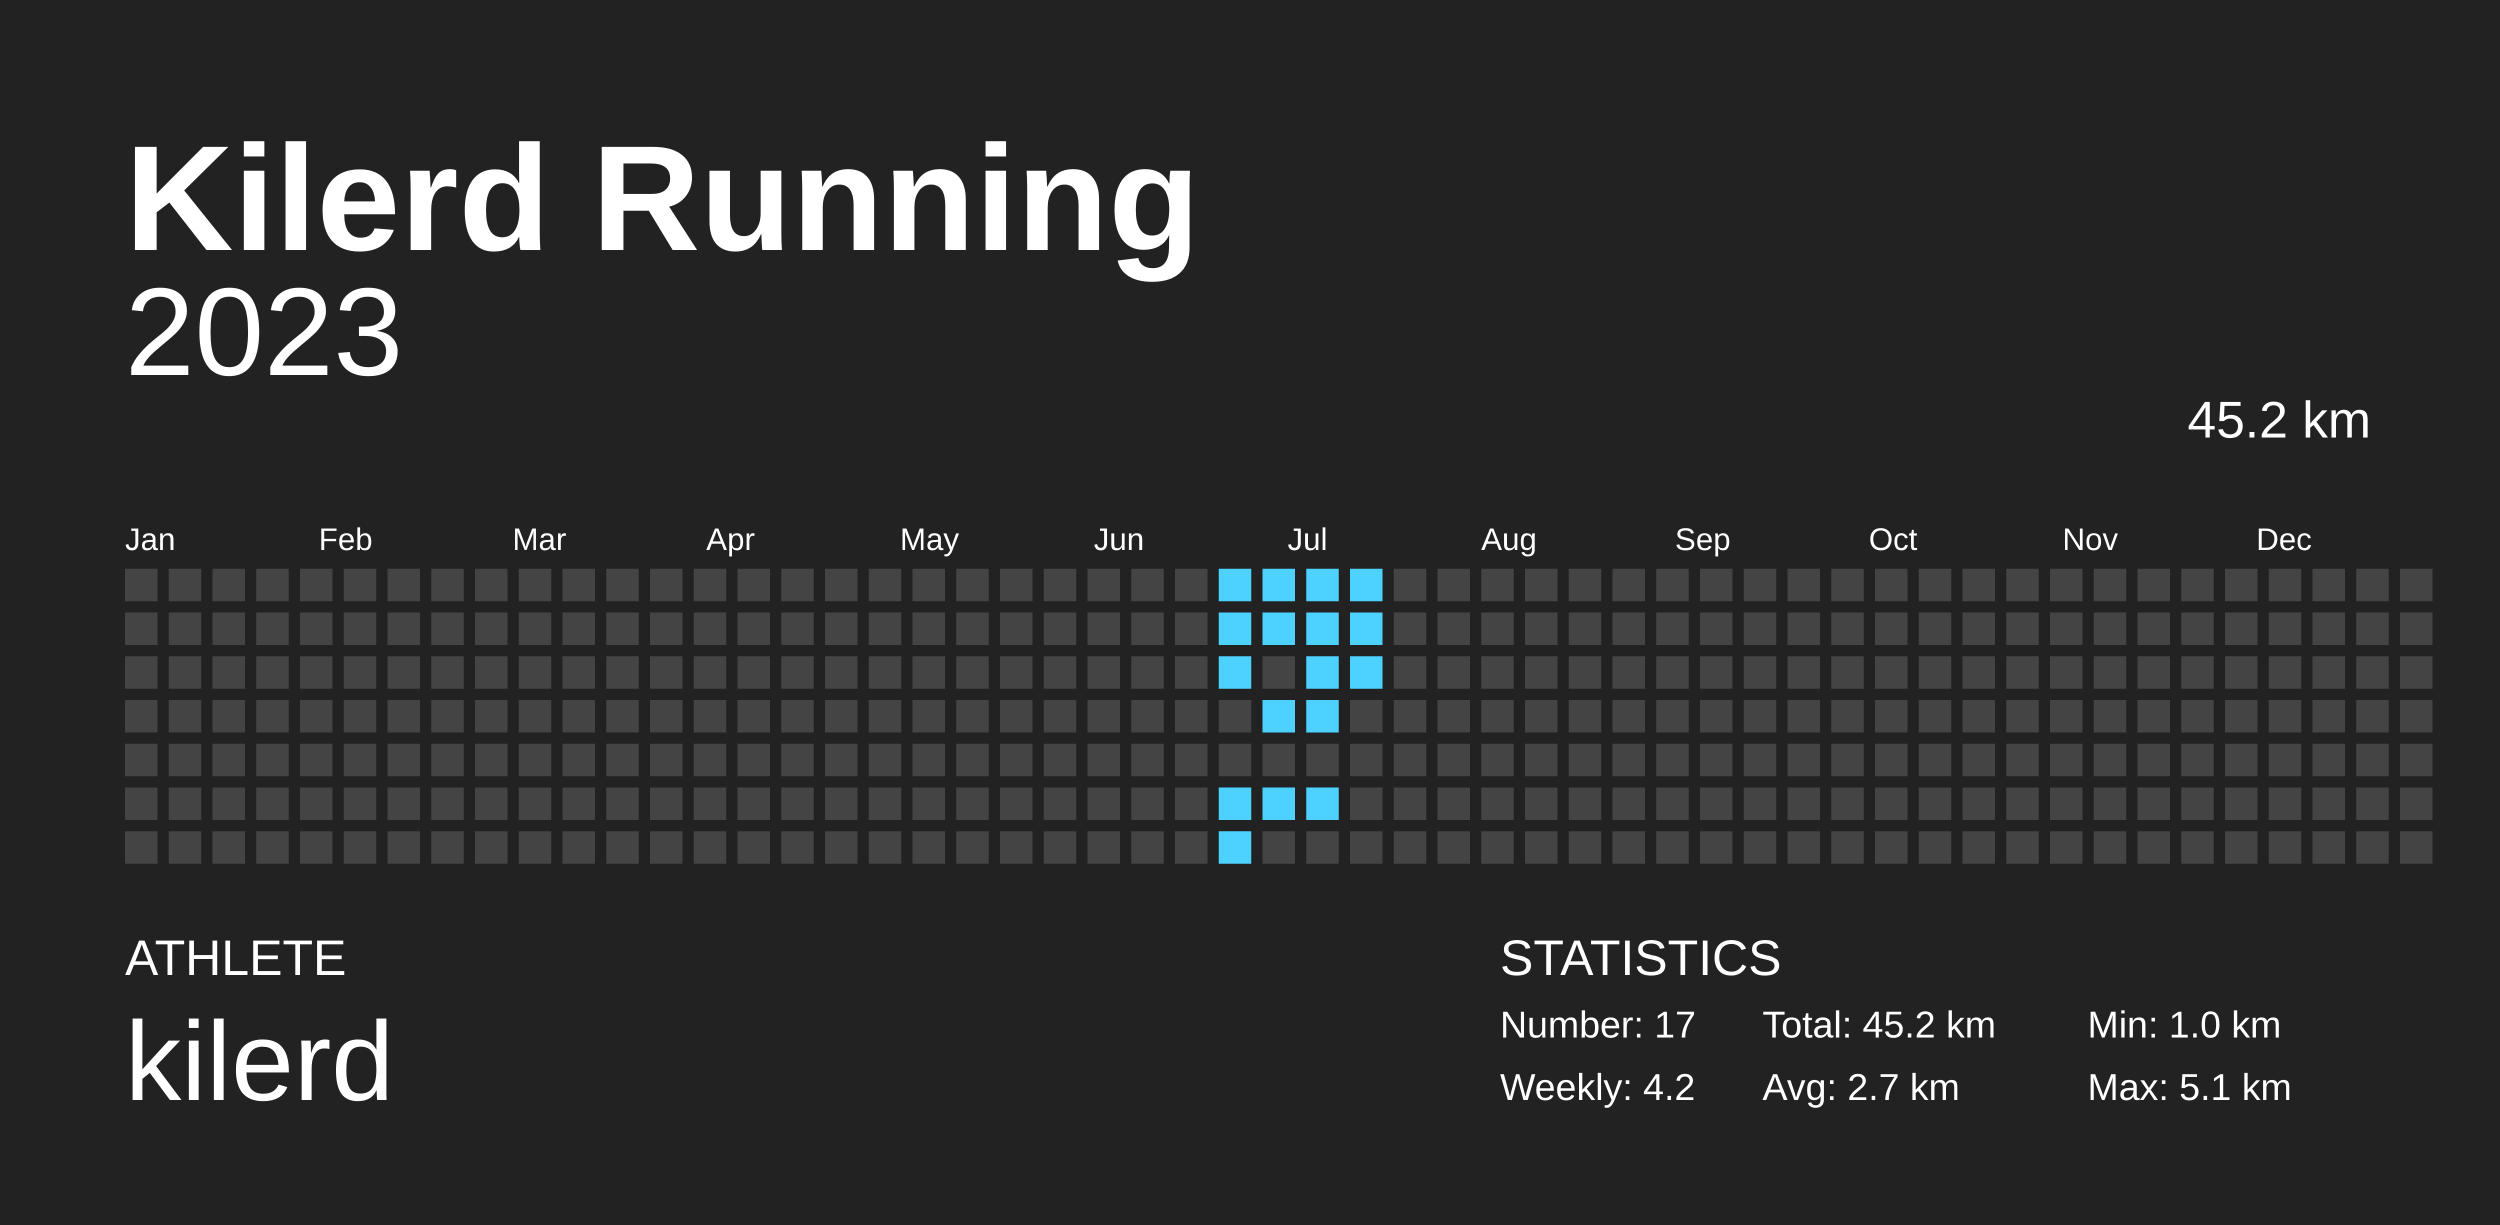
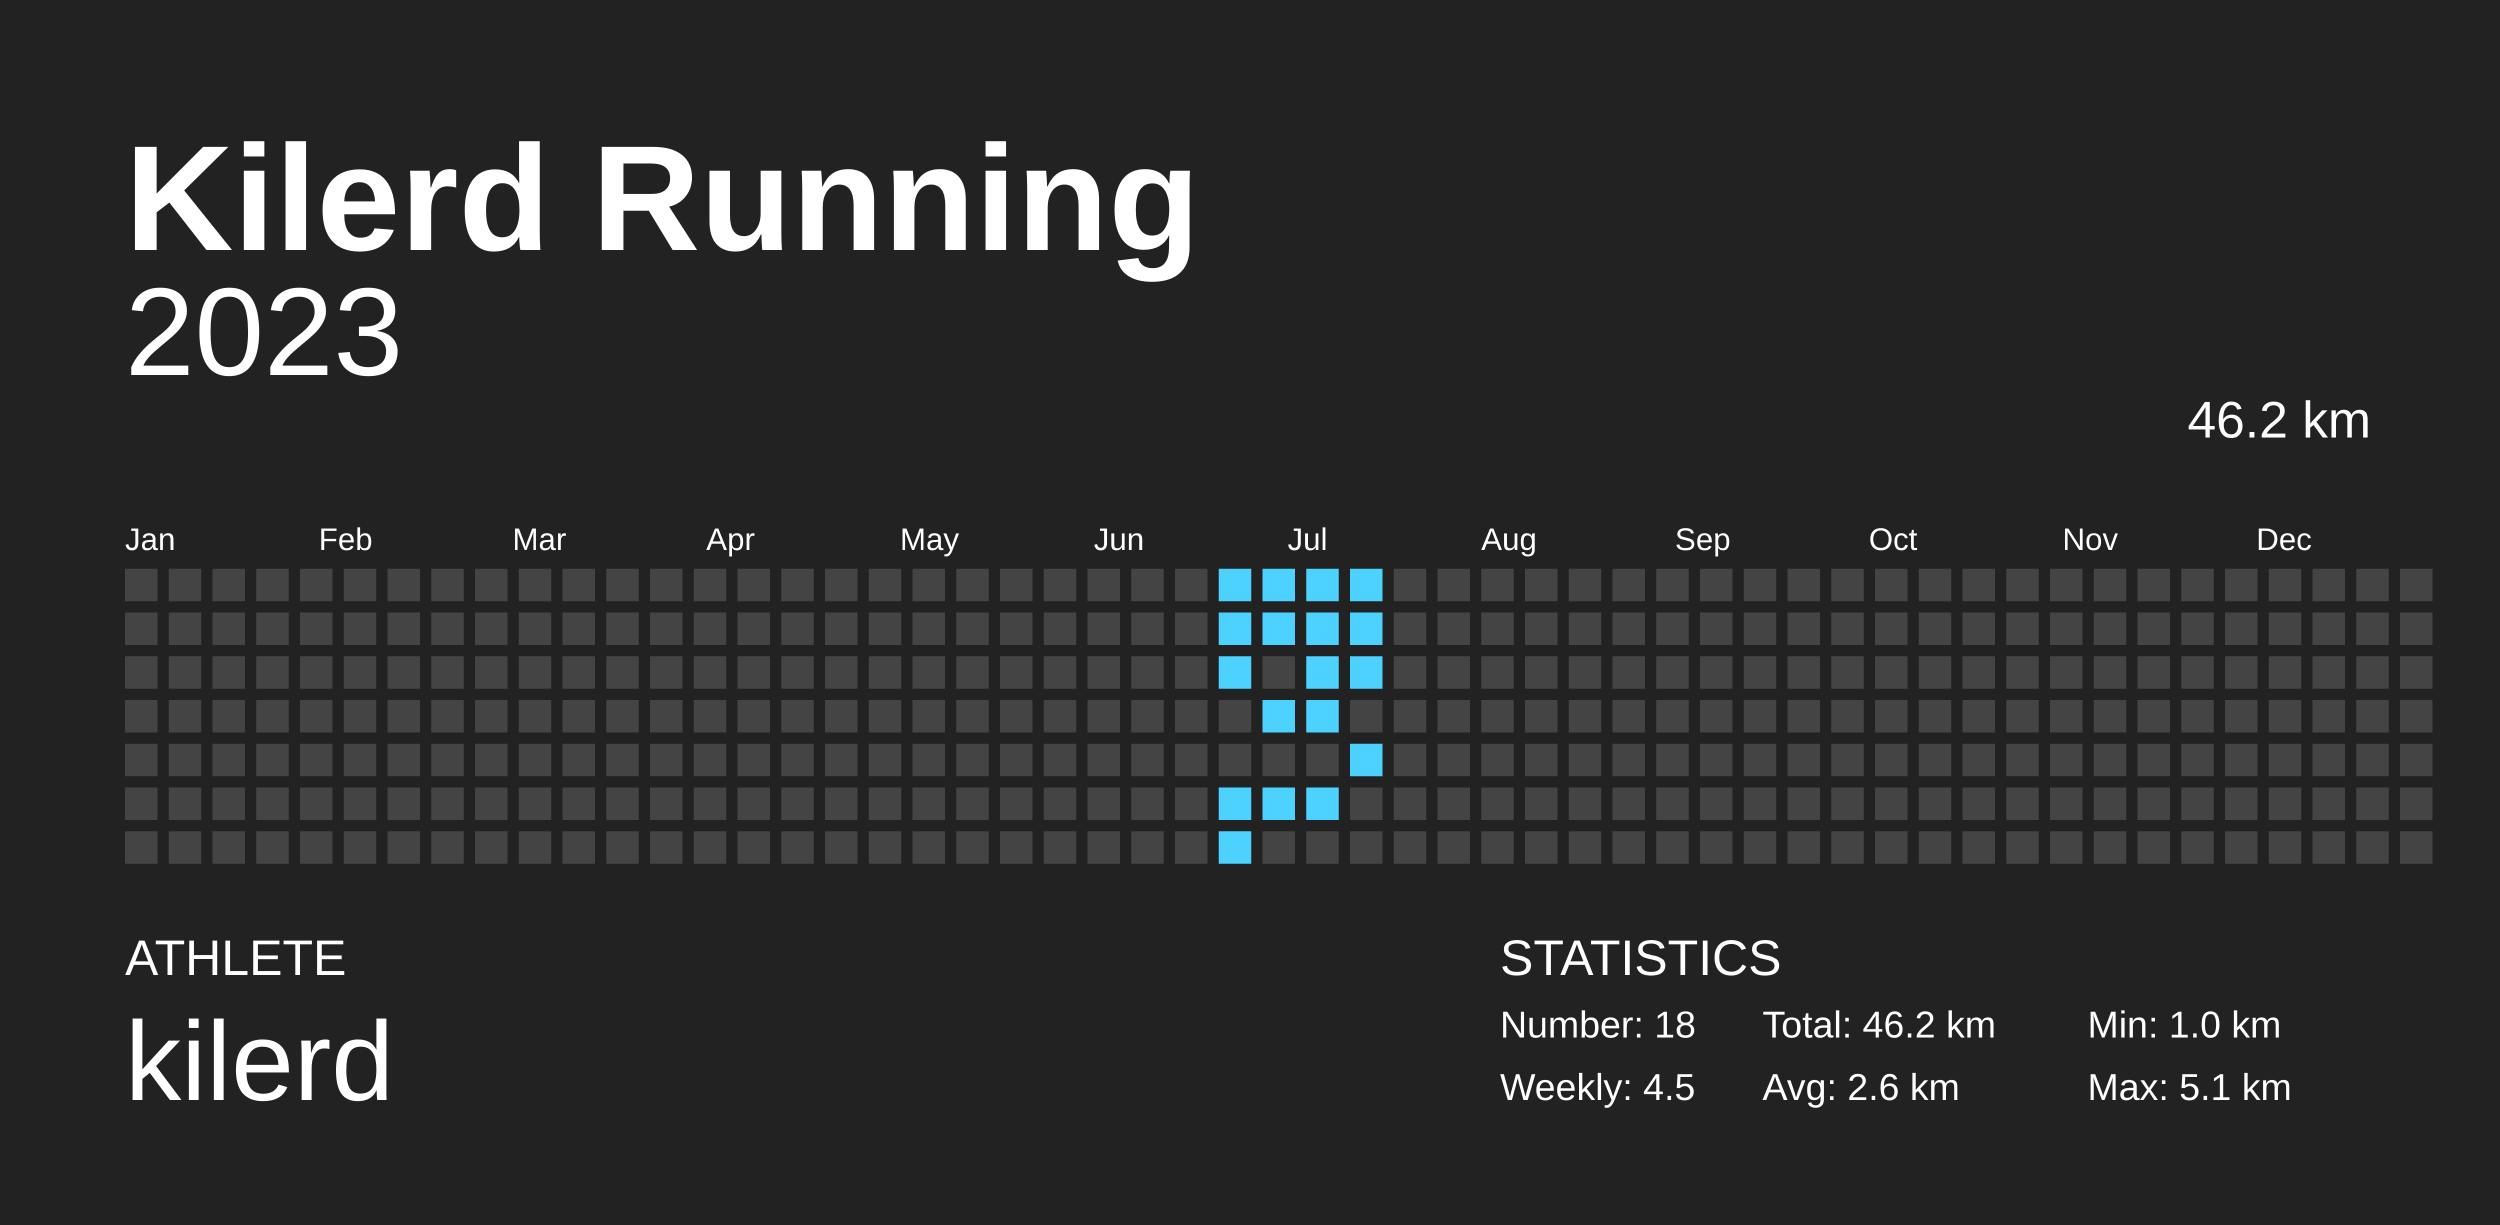
<svg xmlns="http://www.w3.org/2000/svg" baseProfile="full" height="98mm" version="1.1" viewBox="0,0,200,98" width="200mm">
  <defs />
  <rect fill="#222222" height="98" width="200" x="0" y="0" />
  <text fill="#FFFFFF" style="font-size:12px; font-family:Arial; font-weight:bold;" x="10" y="20">Kilerd Running</text>
  <text fill="#FFFFFF" style="font-size:4px; font-family:Arial" x="10" y="78">ATHLETE</text>
  <text fill="#FFFFFF" style="font-size:9px; font-family:Arial" x="10" y="88">kilerd</text>
  <text fill="#FFFFFF" style="font-size:4px; font-family:Arial" x="120" y="78">STATISTICS</text>
-   <text fill="#FFFFFF" style="font-size:3px; font-family:Arial" x="120" y="83">Number: 17</text>
-   <text fill="#FFFFFF" style="font-size:3px; font-family:Arial" x="120" y="88">Weekly: 4.2</text>
-   <text fill="#FFFFFF" style="font-size:3px; font-family:Arial" x="141" y="83">Total: 45.2 km</text>
-   <text fill="#FFFFFF" style="font-size:3px; font-family:Arial" x="141" y="88">Avg: 2.7 km</text>
+   <text fill="#FFFFFF" style="font-size:3px; font-family:Arial" x="120" y="83">Number: 18</text>
+   <text fill="#FFFFFF" style="font-size:3px; font-family:Arial" x="120" y="88">Weekly: 4.5</text>
+   <text fill="#FFFFFF" style="font-size:3px; font-family:Arial" x="141" y="83">Total: 46.2 km</text>
+   <text fill="#FFFFFF" style="font-size:3px; font-family:Arial" x="141" y="88">Avg: 2.6 km</text>
  <text fill="#FFFFFF" style="font-size:3px; font-family:Arial" x="167" y="83">Min: 1.0 km</text>
  <text fill="#FFFFFF" style="font-size:3px; font-family:Arial" x="167" y="88">Max: 5.1 km</text>
  <text alignment-baseline="hanging" fill="#FFFFFF" style="font-size:10.0px; font-family:Arial;" x="10" y="30">2023</text>
-   <text alignment-baseline="hanging" fill="#FFFFFF" style="font-size:4.125px; font-family:Arial;" x="175" y="35">45.2 km</text>
+   <text alignment-baseline="hanging" fill="#FFFFFF" style="font-size:4.125px; font-family:Arial;" x="175" y="35">46.2 km</text>
  <text fill="#FFFFFF" style="font-size:2.5px; font-family:Arial" x="10.0" y="44">Jan</text>
  <text fill="#FFFFFF" style="font-size:2.5px; font-family:Arial" x="25.5" y="44">Feb</text>
  <text fill="#FFFFFF" style="font-size:2.5px; font-family:Arial" x="41.0" y="44">Mar</text>
  <text fill="#FFFFFF" style="font-size:2.5px; font-family:Arial" x="56.5" y="44">Apr</text>
  <text fill="#FFFFFF" style="font-size:2.5px; font-family:Arial" x="72.0" y="44">May</text>
  <text fill="#FFFFFF" style="font-size:2.5px; font-family:Arial" x="87.5" y="44">Jun</text>
  <text fill="#FFFFFF" style="font-size:2.5px; font-family:Arial" x="103.0" y="44">Jul</text>
  <text fill="#FFFFFF" style="font-size:2.5px; font-family:Arial" x="118.5" y="44">Aug</text>
  <text fill="#FFFFFF" style="font-size:2.5px; font-family:Arial" x="134.0" y="44">Sep</text>
  <text fill="#FFFFFF" style="font-size:2.5px; font-family:Arial" x="149.5" y="44">Oct</text>
  <text fill="#FFFFFF" style="font-size:2.5px; font-family:Arial" x="165.0" y="44">Nov</text>
  <text fill="#FFFFFF" style="font-size:2.5px; font-family:Arial" x="180.5" y="44">Dec</text>
  <rect fill="#444444" height="2.6" width="2.6" x="10.0" y="45.5" />
  <rect fill="#444444" height="2.6" width="2.6" x="10.0" y="49.0" />
  <rect fill="#444444" height="2.6" width="2.6" x="10.0" y="52.5" />
  <rect fill="#444444" height="2.6" width="2.6" x="10.0" y="56.0" />
  <rect fill="#444444" height="2.6" width="2.6" x="10.0" y="59.5" />
  <rect fill="#444444" height="2.6" width="2.6" x="10.0" y="63.0" />
  <rect fill="#444444" height="2.6" width="2.6" x="10.0" y="66.5" />
  <rect fill="#444444" height="2.6" width="2.6" x="13.5" y="45.5" />
  <rect fill="#444444" height="2.6" width="2.6" x="13.5" y="49.0" />
  <rect fill="#444444" height="2.6" width="2.6" x="13.5" y="52.5" />
  <rect fill="#444444" height="2.6" width="2.6" x="13.5" y="56.0" />
  <rect fill="#444444" height="2.6" width="2.6" x="13.5" y="59.5" />
  <rect fill="#444444" height="2.6" width="2.6" x="13.5" y="63.0" />
  <rect fill="#444444" height="2.6" width="2.6" x="13.5" y="66.5" />
  <rect fill="#444444" height="2.6" width="2.6" x="17.0" y="45.5" />
  <rect fill="#444444" height="2.6" width="2.6" x="17.0" y="49.0" />
  <rect fill="#444444" height="2.6" width="2.6" x="17.0" y="52.5" />
  <rect fill="#444444" height="2.6" width="2.6" x="17.0" y="56.0" />
  <rect fill="#444444" height="2.6" width="2.6" x="17.0" y="59.5" />
  <rect fill="#444444" height="2.6" width="2.6" x="17.0" y="63.0" />
  <rect fill="#444444" height="2.6" width="2.6" x="17.0" y="66.5" />
  <rect fill="#444444" height="2.6" width="2.6" x="20.5" y="45.5" />
  <rect fill="#444444" height="2.6" width="2.6" x="20.5" y="49.0" />
  <rect fill="#444444" height="2.6" width="2.6" x="20.5" y="52.5" />
  <rect fill="#444444" height="2.6" width="2.6" x="20.5" y="56.0" />
  <rect fill="#444444" height="2.6" width="2.6" x="20.5" y="59.5" />
  <rect fill="#444444" height="2.6" width="2.6" x="20.5" y="63.0" />
  <rect fill="#444444" height="2.6" width="2.6" x="20.5" y="66.5" />
  <rect fill="#444444" height="2.6" width="2.6" x="24.0" y="45.5" />
  <rect fill="#444444" height="2.6" width="2.6" x="24.0" y="49.0" />
  <rect fill="#444444" height="2.6" width="2.6" x="24.0" y="52.5" />
  <rect fill="#444444" height="2.6" width="2.6" x="24.0" y="56.0" />
  <rect fill="#444444" height="2.6" width="2.6" x="24.0" y="59.5" />
  <rect fill="#444444" height="2.6" width="2.6" x="24.0" y="63.0" />
  <rect fill="#444444" height="2.6" width="2.6" x="24.0" y="66.5" />
  <rect fill="#444444" height="2.6" width="2.6" x="27.5" y="45.5" />
  <rect fill="#444444" height="2.6" width="2.6" x="27.5" y="49.0" />
  <rect fill="#444444" height="2.6" width="2.6" x="27.5" y="52.5" />
  <rect fill="#444444" height="2.6" width="2.6" x="27.5" y="56.0" />
  <rect fill="#444444" height="2.6" width="2.6" x="27.5" y="59.5" />
  <rect fill="#444444" height="2.6" width="2.6" x="27.5" y="63.0" />
  <rect fill="#444444" height="2.6" width="2.6" x="27.5" y="66.5" />
  <rect fill="#444444" height="2.6" width="2.6" x="31.0" y="45.5" />
  <rect fill="#444444" height="2.6" width="2.6" x="31.0" y="49.0" />
  <rect fill="#444444" height="2.6" width="2.6" x="31.0" y="52.5" />
  <rect fill="#444444" height="2.6" width="2.6" x="31.0" y="56.0" />
  <rect fill="#444444" height="2.6" width="2.6" x="31.0" y="59.5" />
  <rect fill="#444444" height="2.6" width="2.6" x="31.0" y="63.0" />
  <rect fill="#444444" height="2.6" width="2.6" x="31.0" y="66.5" />
  <rect fill="#444444" height="2.6" width="2.6" x="34.5" y="45.5" />
  <rect fill="#444444" height="2.6" width="2.6" x="34.5" y="49.0" />
  <rect fill="#444444" height="2.6" width="2.6" x="34.5" y="52.5" />
  <rect fill="#444444" height="2.6" width="2.6" x="34.5" y="56.0" />
  <rect fill="#444444" height="2.6" width="2.6" x="34.5" y="59.5" />
  <rect fill="#444444" height="2.6" width="2.6" x="34.5" y="63.0" />
  <rect fill="#444444" height="2.6" width="2.6" x="34.5" y="66.5" />
  <rect fill="#444444" height="2.6" width="2.6" x="38.0" y="45.5" />
  <rect fill="#444444" height="2.6" width="2.6" x="38.0" y="49.0" />
  <rect fill="#444444" height="2.6" width="2.6" x="38.0" y="52.5" />
  <rect fill="#444444" height="2.6" width="2.6" x="38.0" y="56.0" />
  <rect fill="#444444" height="2.6" width="2.6" x="38.0" y="59.5" />
  <rect fill="#444444" height="2.6" width="2.6" x="38.0" y="63.0" />
  <rect fill="#444444" height="2.6" width="2.6" x="38.0" y="66.5" />
  <rect fill="#444444" height="2.6" width="2.6" x="41.5" y="45.5" />
  <rect fill="#444444" height="2.6" width="2.6" x="41.5" y="49.0" />
  <rect fill="#444444" height="2.6" width="2.6" x="41.5" y="52.5" />
  <rect fill="#444444" height="2.6" width="2.6" x="41.5" y="56.0" />
  <rect fill="#444444" height="2.6" width="2.6" x="41.5" y="59.5" />
  <rect fill="#444444" height="2.6" width="2.6" x="41.5" y="63.0" />
  <rect fill="#444444" height="2.6" width="2.6" x="41.5" y="66.5" />
  <rect fill="#444444" height="2.6" width="2.6" x="45.0" y="45.5" />
  <rect fill="#444444" height="2.6" width="2.6" x="45.0" y="49.0" />
  <rect fill="#444444" height="2.6" width="2.6" x="45.0" y="52.5" />
  <rect fill="#444444" height="2.6" width="2.6" x="45.0" y="56.0" />
  <rect fill="#444444" height="2.6" width="2.6" x="45.0" y="59.5" />
  <rect fill="#444444" height="2.6" width="2.6" x="45.0" y="63.0" />
  <rect fill="#444444" height="2.6" width="2.6" x="45.0" y="66.5" />
  <rect fill="#444444" height="2.6" width="2.6" x="48.5" y="45.5" />
  <rect fill="#444444" height="2.6" width="2.6" x="48.5" y="49.0" />
  <rect fill="#444444" height="2.6" width="2.6" x="48.5" y="52.5" />
  <rect fill="#444444" height="2.6" width="2.6" x="48.5" y="56.0" />
  <rect fill="#444444" height="2.6" width="2.6" x="48.5" y="59.5" />
  <rect fill="#444444" height="2.6" width="2.6" x="48.5" y="63.0" />
  <rect fill="#444444" height="2.6" width="2.6" x="48.5" y="66.5" />
  <rect fill="#444444" height="2.6" width="2.6" x="52.0" y="45.5" />
  <rect fill="#444444" height="2.6" width="2.6" x="52.0" y="49.0" />
  <rect fill="#444444" height="2.6" width="2.6" x="52.0" y="52.5" />
  <rect fill="#444444" height="2.6" width="2.6" x="52.0" y="56.0" />
  <rect fill="#444444" height="2.6" width="2.6" x="52.0" y="59.5" />
  <rect fill="#444444" height="2.6" width="2.6" x="52.0" y="63.0" />
  <rect fill="#444444" height="2.6" width="2.6" x="52.0" y="66.5" />
  <rect fill="#444444" height="2.6" width="2.6" x="55.5" y="45.5" />
  <rect fill="#444444" height="2.6" width="2.6" x="55.5" y="49.0" />
  <rect fill="#444444" height="2.6" width="2.6" x="55.5" y="52.5" />
  <rect fill="#444444" height="2.6" width="2.6" x="55.5" y="56.0" />
  <rect fill="#444444" height="2.6" width="2.6" x="55.5" y="59.5" />
  <rect fill="#444444" height="2.6" width="2.6" x="55.5" y="63.0" />
  <rect fill="#444444" height="2.6" width="2.6" x="55.5" y="66.5" />
  <rect fill="#444444" height="2.6" width="2.6" x="59.0" y="45.5" />
  <rect fill="#444444" height="2.6" width="2.6" x="59.0" y="49.0" />
  <rect fill="#444444" height="2.6" width="2.6" x="59.0" y="52.5" />
  <rect fill="#444444" height="2.6" width="2.6" x="59.0" y="56.0" />
  <rect fill="#444444" height="2.6" width="2.6" x="59.0" y="59.5" />
  <rect fill="#444444" height="2.6" width="2.6" x="59.0" y="63.0" />
  <rect fill="#444444" height="2.6" width="2.6" x="59.0" y="66.5" />
  <rect fill="#444444" height="2.6" width="2.6" x="62.5" y="45.5" />
  <rect fill="#444444" height="2.6" width="2.6" x="62.5" y="49.0" />
  <rect fill="#444444" height="2.6" width="2.6" x="62.5" y="52.5" />
  <rect fill="#444444" height="2.6" width="2.6" x="62.5" y="56.0" />
  <rect fill="#444444" height="2.6" width="2.6" x="62.5" y="59.5" />
  <rect fill="#444444" height="2.6" width="2.6" x="62.5" y="63.0" />
  <rect fill="#444444" height="2.6" width="2.6" x="62.5" y="66.5" />
  <rect fill="#444444" height="2.6" width="2.6" x="66.0" y="45.5" />
  <rect fill="#444444" height="2.6" width="2.6" x="66.0" y="49.0" />
  <rect fill="#444444" height="2.6" width="2.6" x="66.0" y="52.5" />
  <rect fill="#444444" height="2.6" width="2.6" x="66.0" y="56.0" />
  <rect fill="#444444" height="2.6" width="2.6" x="66.0" y="59.5" />
  <rect fill="#444444" height="2.6" width="2.6" x="66.0" y="63.0" />
  <rect fill="#444444" height="2.6" width="2.6" x="66.0" y="66.5" />
  <rect fill="#444444" height="2.6" width="2.6" x="69.5" y="45.5" />
  <rect fill="#444444" height="2.6" width="2.6" x="69.5" y="49.0" />
  <rect fill="#444444" height="2.6" width="2.6" x="69.5" y="52.5" />
  <rect fill="#444444" height="2.6" width="2.6" x="69.5" y="56.0" />
  <rect fill="#444444" height="2.6" width="2.6" x="69.5" y="59.5" />
  <rect fill="#444444" height="2.6" width="2.6" x="69.5" y="63.0" />
  <rect fill="#444444" height="2.6" width="2.6" x="69.5" y="66.5" />
  <rect fill="#444444" height="2.6" width="2.6" x="73.0" y="45.5" />
  <rect fill="#444444" height="2.6" width="2.6" x="73.0" y="49.0" />
  <rect fill="#444444" height="2.6" width="2.6" x="73.0" y="52.5" />
  <rect fill="#444444" height="2.6" width="2.6" x="73.0" y="56.0" />
  <rect fill="#444444" height="2.6" width="2.6" x="73.0" y="59.5" />
  <rect fill="#444444" height="2.6" width="2.6" x="73.0" y="63.0" />
  <rect fill="#444444" height="2.6" width="2.6" x="73.0" y="66.5" />
  <rect fill="#444444" height="2.6" width="2.6" x="76.5" y="45.5" />
  <rect fill="#444444" height="2.6" width="2.6" x="76.5" y="49.0" />
  <rect fill="#444444" height="2.6" width="2.6" x="76.5" y="52.5" />
  <rect fill="#444444" height="2.6" width="2.6" x="76.5" y="56.0" />
  <rect fill="#444444" height="2.6" width="2.6" x="76.5" y="59.5" />
  <rect fill="#444444" height="2.6" width="2.6" x="76.5" y="63.0" />
  <rect fill="#444444" height="2.6" width="2.6" x="76.5" y="66.5" />
  <rect fill="#444444" height="2.6" width="2.6" x="80.0" y="45.5" />
  <rect fill="#444444" height="2.6" width="2.6" x="80.0" y="49.0" />
  <rect fill="#444444" height="2.6" width="2.6" x="80.0" y="52.5" />
  <rect fill="#444444" height="2.6" width="2.6" x="80.0" y="56.0" />
  <rect fill="#444444" height="2.6" width="2.6" x="80.0" y="59.5" />
  <rect fill="#444444" height="2.6" width="2.6" x="80.0" y="63.0" />
  <rect fill="#444444" height="2.6" width="2.6" x="80.0" y="66.5" />
  <rect fill="#444444" height="2.6" width="2.6" x="83.5" y="45.5" />
  <rect fill="#444444" height="2.6" width="2.6" x="83.5" y="49.0" />
  <rect fill="#444444" height="2.6" width="2.6" x="83.5" y="52.5" />
  <rect fill="#444444" height="2.6" width="2.6" x="83.5" y="56.0" />
  <rect fill="#444444" height="2.6" width="2.6" x="83.5" y="59.5" />
  <rect fill="#444444" height="2.6" width="2.6" x="83.5" y="63.0" />
  <rect fill="#444444" height="2.6" width="2.6" x="83.5" y="66.5" />
  <rect fill="#444444" height="2.6" width="2.6" x="87.0" y="45.5" />
  <rect fill="#444444" height="2.6" width="2.6" x="87.0" y="49.0" />
  <rect fill="#444444" height="2.6" width="2.6" x="87.0" y="52.5" />
  <rect fill="#444444" height="2.6" width="2.6" x="87.0" y="56.0" />
  <rect fill="#444444" height="2.6" width="2.6" x="87.0" y="59.5" />
  <rect fill="#444444" height="2.6" width="2.6" x="87.0" y="63.0" />
  <rect fill="#444444" height="2.6" width="2.6" x="87.0" y="66.5" />
  <rect fill="#444444" height="2.6" width="2.6" x="90.5" y="45.5" />
  <rect fill="#444444" height="2.6" width="2.6" x="90.5" y="49.0" />
  <rect fill="#444444" height="2.6" width="2.6" x="90.5" y="52.5" />
  <rect fill="#444444" height="2.6" width="2.6" x="90.5" y="56.0" />
  <rect fill="#444444" height="2.6" width="2.6" x="90.5" y="59.5" />
  <rect fill="#444444" height="2.6" width="2.6" x="90.5" y="63.0" />
  <rect fill="#444444" height="2.6" width="2.6" x="90.5" y="66.5" />
  <rect fill="#444444" height="2.6" width="2.6" x="94.0" y="45.5" />
  <rect fill="#444444" height="2.6" width="2.6" x="94.0" y="49.0" />
  <rect fill="#444444" height="2.6" width="2.6" x="94.0" y="52.5" />
  <rect fill="#444444" height="2.6" width="2.6" x="94.0" y="56.0" />
  <rect fill="#444444" height="2.6" width="2.6" x="94.0" y="59.5" />
  <rect fill="#444444" height="2.6" width="2.6" x="94.0" y="63.0" />
  <rect fill="#444444" height="2.6" width="2.6" x="94.0" y="66.5" />
  <rect fill="#4dd2ff" height="2.6" width="2.6" x="97.5" y="45.5" />
  <rect fill="#4dd2ff" height="2.6" width="2.6" x="97.5" y="49.0" />
  <rect fill="#4dd2ff" height="2.6" width="2.6" x="97.5" y="52.5" />
  <rect fill="#444444" height="2.6" width="2.6" x="97.5" y="56.0" />
  <rect fill="#444444" height="2.6" width="2.6" x="97.5" y="59.5" />
  <rect fill="#4dd2ff" height="2.6" width="2.6" x="97.5" y="63.0" />
  <rect fill="#4dd2ff" height="2.6" width="2.6" x="97.5" y="66.5" />
  <rect fill="#4dd2ff" height="2.6" width="2.6" x="101.0" y="45.5" />
  <rect fill="#4dd2ff" height="2.6" width="2.6" x="101.0" y="49.0" />
  <rect fill="#444444" height="2.6" width="2.6" x="101.0" y="52.5" />
  <rect fill="#4dd2ff" height="2.6" width="2.6" x="101.0" y="56.0" />
  <rect fill="#444444" height="2.6" width="2.6" x="101.0" y="59.5" />
  <rect fill="#4dd2ff" height="2.6" width="2.6" x="101.0" y="63.0" />
  <rect fill="#444444" height="2.6" width="2.6" x="101.0" y="66.5" />
  <rect fill="#4dd2ff" height="2.6" width="2.6" x="104.5" y="45.5" />
  <rect fill="#4dd2ff" height="2.6" width="2.6" x="104.5" y="49.0" />
  <rect fill="#4dd2ff" height="2.6" width="2.6" x="104.5" y="52.5" />
  <rect fill="#4dd2ff" height="2.6" width="2.6" x="104.5" y="56.0" />
  <rect fill="#444444" height="2.6" width="2.6" x="104.5" y="59.5" />
  <rect fill="#4dd2ff" height="2.6" width="2.6" x="104.5" y="63.0" />
  <rect fill="#444444" height="2.6" width="2.6" x="104.5" y="66.5" />
  <rect fill="#4dd2ff" height="2.6" width="2.6" x="108.0" y="45.5" />
  <rect fill="#4dd2ff" height="2.6" width="2.6" x="108.0" y="49.0" />
  <rect fill="#4dd2ff" height="2.6" width="2.6" x="108.0" y="52.5" />
  <rect fill="#444444" height="2.6" width="2.6" x="108.0" y="56.0" />
-   <rect fill="#444444" height="2.6" width="2.6" x="108.0" y="59.5" />
+   <rect fill="#4dd2ff" height="2.6" width="2.6" x="108.0" y="59.5" />
  <rect fill="#444444" height="2.6" width="2.6" x="108.0" y="63.0" />
  <rect fill="#444444" height="2.6" width="2.6" x="108.0" y="66.5" />
  <rect fill="#444444" height="2.6" width="2.6" x="111.5" y="45.5" />
  <rect fill="#444444" height="2.6" width="2.6" x="111.5" y="49.0" />
  <rect fill="#444444" height="2.6" width="2.6" x="111.5" y="52.5" />
  <rect fill="#444444" height="2.6" width="2.6" x="111.5" y="56.0" />
  <rect fill="#444444" height="2.6" width="2.6" x="111.5" y="59.5" />
  <rect fill="#444444" height="2.6" width="2.6" x="111.5" y="63.0" />
  <rect fill="#444444" height="2.6" width="2.6" x="111.5" y="66.5" />
  <rect fill="#444444" height="2.6" width="2.6" x="115.0" y="45.5" />
  <rect fill="#444444" height="2.6" width="2.6" x="115.0" y="49.0" />
  <rect fill="#444444" height="2.6" width="2.6" x="115.0" y="52.5" />
  <rect fill="#444444" height="2.6" width="2.6" x="115.0" y="56.0" />
  <rect fill="#444444" height="2.6" width="2.6" x="115.0" y="59.5" />
  <rect fill="#444444" height="2.6" width="2.6" x="115.0" y="63.0" />
  <rect fill="#444444" height="2.6" width="2.6" x="115.0" y="66.5" />
  <rect fill="#444444" height="2.6" width="2.6" x="118.5" y="45.5" />
  <rect fill="#444444" height="2.6" width="2.6" x="118.5" y="49.0" />
  <rect fill="#444444" height="2.6" width="2.6" x="118.5" y="52.5" />
  <rect fill="#444444" height="2.6" width="2.6" x="118.5" y="56.0" />
  <rect fill="#444444" height="2.6" width="2.6" x="118.5" y="59.5" />
  <rect fill="#444444" height="2.6" width="2.6" x="118.5" y="63.0" />
  <rect fill="#444444" height="2.6" width="2.6" x="118.5" y="66.5" />
  <rect fill="#444444" height="2.6" width="2.6" x="122.0" y="45.5" />
  <rect fill="#444444" height="2.6" width="2.6" x="122.0" y="49.0" />
  <rect fill="#444444" height="2.6" width="2.6" x="122.0" y="52.5" />
  <rect fill="#444444" height="2.6" width="2.6" x="122.0" y="56.0" />
  <rect fill="#444444" height="2.6" width="2.6" x="122.0" y="59.5" />
  <rect fill="#444444" height="2.6" width="2.6" x="122.0" y="63.0" />
  <rect fill="#444444" height="2.6" width="2.6" x="122.0" y="66.5" />
  <rect fill="#444444" height="2.6" width="2.6" x="125.5" y="45.5" />
  <rect fill="#444444" height="2.6" width="2.6" x="125.5" y="49.0" />
  <rect fill="#444444" height="2.6" width="2.6" x="125.5" y="52.5" />
  <rect fill="#444444" height="2.6" width="2.6" x="125.5" y="56.0" />
  <rect fill="#444444" height="2.6" width="2.6" x="125.5" y="59.5" />
  <rect fill="#444444" height="2.6" width="2.6" x="125.5" y="63.0" />
  <rect fill="#444444" height="2.6" width="2.6" x="125.5" y="66.5" />
  <rect fill="#444444" height="2.6" width="2.6" x="129.0" y="45.5" />
  <rect fill="#444444" height="2.6" width="2.6" x="129.0" y="49.0" />
  <rect fill="#444444" height="2.6" width="2.6" x="129.0" y="52.5" />
  <rect fill="#444444" height="2.6" width="2.6" x="129.0" y="56.0" />
  <rect fill="#444444" height="2.6" width="2.6" x="129.0" y="59.5" />
  <rect fill="#444444" height="2.6" width="2.6" x="129.0" y="63.0" />
  <rect fill="#444444" height="2.6" width="2.6" x="129.0" y="66.5" />
  <rect fill="#444444" height="2.6" width="2.6" x="132.5" y="45.5" />
  <rect fill="#444444" height="2.6" width="2.6" x="132.5" y="49.0" />
  <rect fill="#444444" height="2.6" width="2.6" x="132.5" y="52.5" />
  <rect fill="#444444" height="2.6" width="2.6" x="132.5" y="56.0" />
  <rect fill="#444444" height="2.6" width="2.6" x="132.5" y="59.5" />
  <rect fill="#444444" height="2.6" width="2.6" x="132.5" y="63.0" />
  <rect fill="#444444" height="2.6" width="2.6" x="132.5" y="66.5" />
  <rect fill="#444444" height="2.6" width="2.6" x="136.0" y="45.5" />
  <rect fill="#444444" height="2.6" width="2.6" x="136.0" y="49.0" />
  <rect fill="#444444" height="2.6" width="2.6" x="136.0" y="52.5" />
  <rect fill="#444444" height="2.6" width="2.6" x="136.0" y="56.0" />
  <rect fill="#444444" height="2.6" width="2.6" x="136.0" y="59.5" />
  <rect fill="#444444" height="2.6" width="2.6" x="136.0" y="63.0" />
  <rect fill="#444444" height="2.6" width="2.6" x="136.0" y="66.5" />
  <rect fill="#444444" height="2.6" width="2.6" x="139.5" y="45.5" />
  <rect fill="#444444" height="2.6" width="2.6" x="139.5" y="49.0" />
  <rect fill="#444444" height="2.6" width="2.6" x="139.5" y="52.5" />
  <rect fill="#444444" height="2.6" width="2.6" x="139.5" y="56.0" />
  <rect fill="#444444" height="2.6" width="2.6" x="139.5" y="59.5" />
  <rect fill="#444444" height="2.6" width="2.6" x="139.5" y="63.0" />
  <rect fill="#444444" height="2.6" width="2.6" x="139.5" y="66.5" />
  <rect fill="#444444" height="2.6" width="2.6" x="143.0" y="45.5" />
  <rect fill="#444444" height="2.6" width="2.6" x="143.0" y="49.0" />
  <rect fill="#444444" height="2.6" width="2.6" x="143.0" y="52.5" />
  <rect fill="#444444" height="2.6" width="2.6" x="143.0" y="56.0" />
  <rect fill="#444444" height="2.6" width="2.6" x="143.0" y="59.5" />
  <rect fill="#444444" height="2.6" width="2.6" x="143.0" y="63.0" />
  <rect fill="#444444" height="2.6" width="2.6" x="143.0" y="66.5" />
  <rect fill="#444444" height="2.6" width="2.6" x="146.5" y="45.5" />
  <rect fill="#444444" height="2.6" width="2.6" x="146.5" y="49.0" />
  <rect fill="#444444" height="2.6" width="2.6" x="146.5" y="52.5" />
  <rect fill="#444444" height="2.6" width="2.6" x="146.5" y="56.0" />
  <rect fill="#444444" height="2.6" width="2.6" x="146.5" y="59.5" />
  <rect fill="#444444" height="2.6" width="2.6" x="146.5" y="63.0" />
  <rect fill="#444444" height="2.6" width="2.6" x="146.5" y="66.5" />
  <rect fill="#444444" height="2.6" width="2.6" x="150.0" y="45.5" />
  <rect fill="#444444" height="2.6" width="2.6" x="150.0" y="49.0" />
  <rect fill="#444444" height="2.6" width="2.6" x="150.0" y="52.5" />
  <rect fill="#444444" height="2.6" width="2.6" x="150.0" y="56.0" />
  <rect fill="#444444" height="2.6" width="2.6" x="150.0" y="59.5" />
  <rect fill="#444444" height="2.6" width="2.6" x="150.0" y="63.0" />
  <rect fill="#444444" height="2.6" width="2.6" x="150.0" y="66.5" />
  <rect fill="#444444" height="2.6" width="2.6" x="153.5" y="45.5" />
  <rect fill="#444444" height="2.6" width="2.6" x="153.5" y="49.0" />
  <rect fill="#444444" height="2.6" width="2.6" x="153.5" y="52.5" />
  <rect fill="#444444" height="2.6" width="2.6" x="153.5" y="56.0" />
  <rect fill="#444444" height="2.6" width="2.6" x="153.5" y="59.5" />
  <rect fill="#444444" height="2.6" width="2.6" x="153.5" y="63.0" />
  <rect fill="#444444" height="2.6" width="2.6" x="153.5" y="66.5" />
  <rect fill="#444444" height="2.6" width="2.6" x="157.0" y="45.5" />
  <rect fill="#444444" height="2.6" width="2.6" x="157.0" y="49.0" />
  <rect fill="#444444" height="2.6" width="2.6" x="157.0" y="52.5" />
  <rect fill="#444444" height="2.6" width="2.6" x="157.0" y="56.0" />
  <rect fill="#444444" height="2.6" width="2.6" x="157.0" y="59.5" />
  <rect fill="#444444" height="2.6" width="2.6" x="157.0" y="63.0" />
  <rect fill="#444444" height="2.6" width="2.6" x="157.0" y="66.5" />
  <rect fill="#444444" height="2.6" width="2.6" x="160.5" y="45.5" />
  <rect fill="#444444" height="2.6" width="2.6" x="160.5" y="49.0" />
  <rect fill="#444444" height="2.6" width="2.6" x="160.5" y="52.5" />
  <rect fill="#444444" height="2.6" width="2.6" x="160.5" y="56.0" />
  <rect fill="#444444" height="2.6" width="2.6" x="160.5" y="59.5" />
  <rect fill="#444444" height="2.6" width="2.6" x="160.5" y="63.0" />
  <rect fill="#444444" height="2.6" width="2.6" x="160.5" y="66.5" />
  <rect fill="#444444" height="2.6" width="2.6" x="164.0" y="45.5" />
  <rect fill="#444444" height="2.6" width="2.6" x="164.0" y="49.0" />
  <rect fill="#444444" height="2.6" width="2.6" x="164.0" y="52.5" />
  <rect fill="#444444" height="2.6" width="2.6" x="164.0" y="56.0" />
  <rect fill="#444444" height="2.6" width="2.6" x="164.0" y="59.5" />
  <rect fill="#444444" height="2.6" width="2.6" x="164.0" y="63.0" />
  <rect fill="#444444" height="2.6" width="2.6" x="164.0" y="66.5" />
  <rect fill="#444444" height="2.6" width="2.6" x="167.5" y="45.5" />
  <rect fill="#444444" height="2.6" width="2.6" x="167.5" y="49.0" />
  <rect fill="#444444" height="2.6" width="2.6" x="167.5" y="52.5" />
  <rect fill="#444444" height="2.6" width="2.6" x="167.5" y="56.0" />
  <rect fill="#444444" height="2.6" width="2.6" x="167.5" y="59.5" />
  <rect fill="#444444" height="2.6" width="2.6" x="167.5" y="63.0" />
  <rect fill="#444444" height="2.6" width="2.6" x="167.5" y="66.5" />
  <rect fill="#444444" height="2.6" width="2.6" x="171.0" y="45.5" />
  <rect fill="#444444" height="2.6" width="2.6" x="171.0" y="49.0" />
  <rect fill="#444444" height="2.6" width="2.6" x="171.0" y="52.5" />
  <rect fill="#444444" height="2.6" width="2.6" x="171.0" y="56.0" />
  <rect fill="#444444" height="2.6" width="2.6" x="171.0" y="59.5" />
  <rect fill="#444444" height="2.6" width="2.6" x="171.0" y="63.0" />
  <rect fill="#444444" height="2.6" width="2.6" x="171.0" y="66.5" />
  <rect fill="#444444" height="2.6" width="2.6" x="174.5" y="45.5" />
  <rect fill="#444444" height="2.6" width="2.6" x="174.5" y="49.0" />
  <rect fill="#444444" height="2.6" width="2.6" x="174.5" y="52.5" />
  <rect fill="#444444" height="2.6" width="2.6" x="174.5" y="56.0" />
  <rect fill="#444444" height="2.6" width="2.6" x="174.5" y="59.5" />
  <rect fill="#444444" height="2.6" width="2.6" x="174.5" y="63.0" />
  <rect fill="#444444" height="2.6" width="2.6" x="174.5" y="66.5" />
  <rect fill="#444444" height="2.6" width="2.6" x="178.0" y="45.5" />
  <rect fill="#444444" height="2.6" width="2.6" x="178.0" y="49.0" />
  <rect fill="#444444" height="2.6" width="2.6" x="178.0" y="52.5" />
  <rect fill="#444444" height="2.6" width="2.6" x="178.0" y="56.0" />
  <rect fill="#444444" height="2.6" width="2.6" x="178.0" y="59.5" />
  <rect fill="#444444" height="2.6" width="2.6" x="178.0" y="63.0" />
  <rect fill="#444444" height="2.6" width="2.6" x="178.0" y="66.5" />
  <rect fill="#444444" height="2.6" width="2.6" x="181.5" y="45.5" />
  <rect fill="#444444" height="2.6" width="2.6" x="181.5" y="49.0" />
  <rect fill="#444444" height="2.6" width="2.6" x="181.5" y="52.5" />
  <rect fill="#444444" height="2.6" width="2.6" x="181.5" y="56.0" />
  <rect fill="#444444" height="2.6" width="2.6" x="181.5" y="59.5" />
  <rect fill="#444444" height="2.6" width="2.6" x="181.5" y="63.0" />
  <rect fill="#444444" height="2.6" width="2.6" x="181.5" y="66.5" />
  <rect fill="#444444" height="2.6" width="2.6" x="185.0" y="45.5" />
  <rect fill="#444444" height="2.6" width="2.6" x="185.0" y="49.0" />
  <rect fill="#444444" height="2.6" width="2.6" x="185.0" y="52.5" />
  <rect fill="#444444" height="2.6" width="2.6" x="185.0" y="56.0" />
  <rect fill="#444444" height="2.6" width="2.6" x="185.0" y="59.5" />
  <rect fill="#444444" height="2.6" width="2.6" x="185.0" y="63.0" />
  <rect fill="#444444" height="2.6" width="2.6" x="185.0" y="66.5" />
  <rect fill="#444444" height="2.6" width="2.6" x="188.5" y="45.5" />
  <rect fill="#444444" height="2.6" width="2.6" x="188.5" y="49.0" />
  <rect fill="#444444" height="2.6" width="2.6" x="188.5" y="52.5" />
  <rect fill="#444444" height="2.6" width="2.6" x="188.5" y="56.0" />
  <rect fill="#444444" height="2.6" width="2.6" x="188.5" y="59.5" />
  <rect fill="#444444" height="2.6" width="2.6" x="188.5" y="63.0" />
  <rect fill="#444444" height="2.6" width="2.6" x="188.5" y="66.5" />
  <rect fill="#444444" height="2.6" width="2.6" x="192.0" y="45.5" />
  <rect fill="#444444" height="2.6" width="2.6" x="192.0" y="49.0" />
  <rect fill="#444444" height="2.6" width="2.6" x="192.0" y="52.5" />
  <rect fill="#444444" height="2.6" width="2.6" x="192.0" y="56.0" />
  <rect fill="#444444" height="2.6" width="2.6" x="192.0" y="59.5" />
  <rect fill="#444444" height="2.6" width="2.6" x="192.0" y="63.0" />
  <rect fill="#444444" height="2.6" width="2.6" x="192.0" y="66.5" />
</svg>
